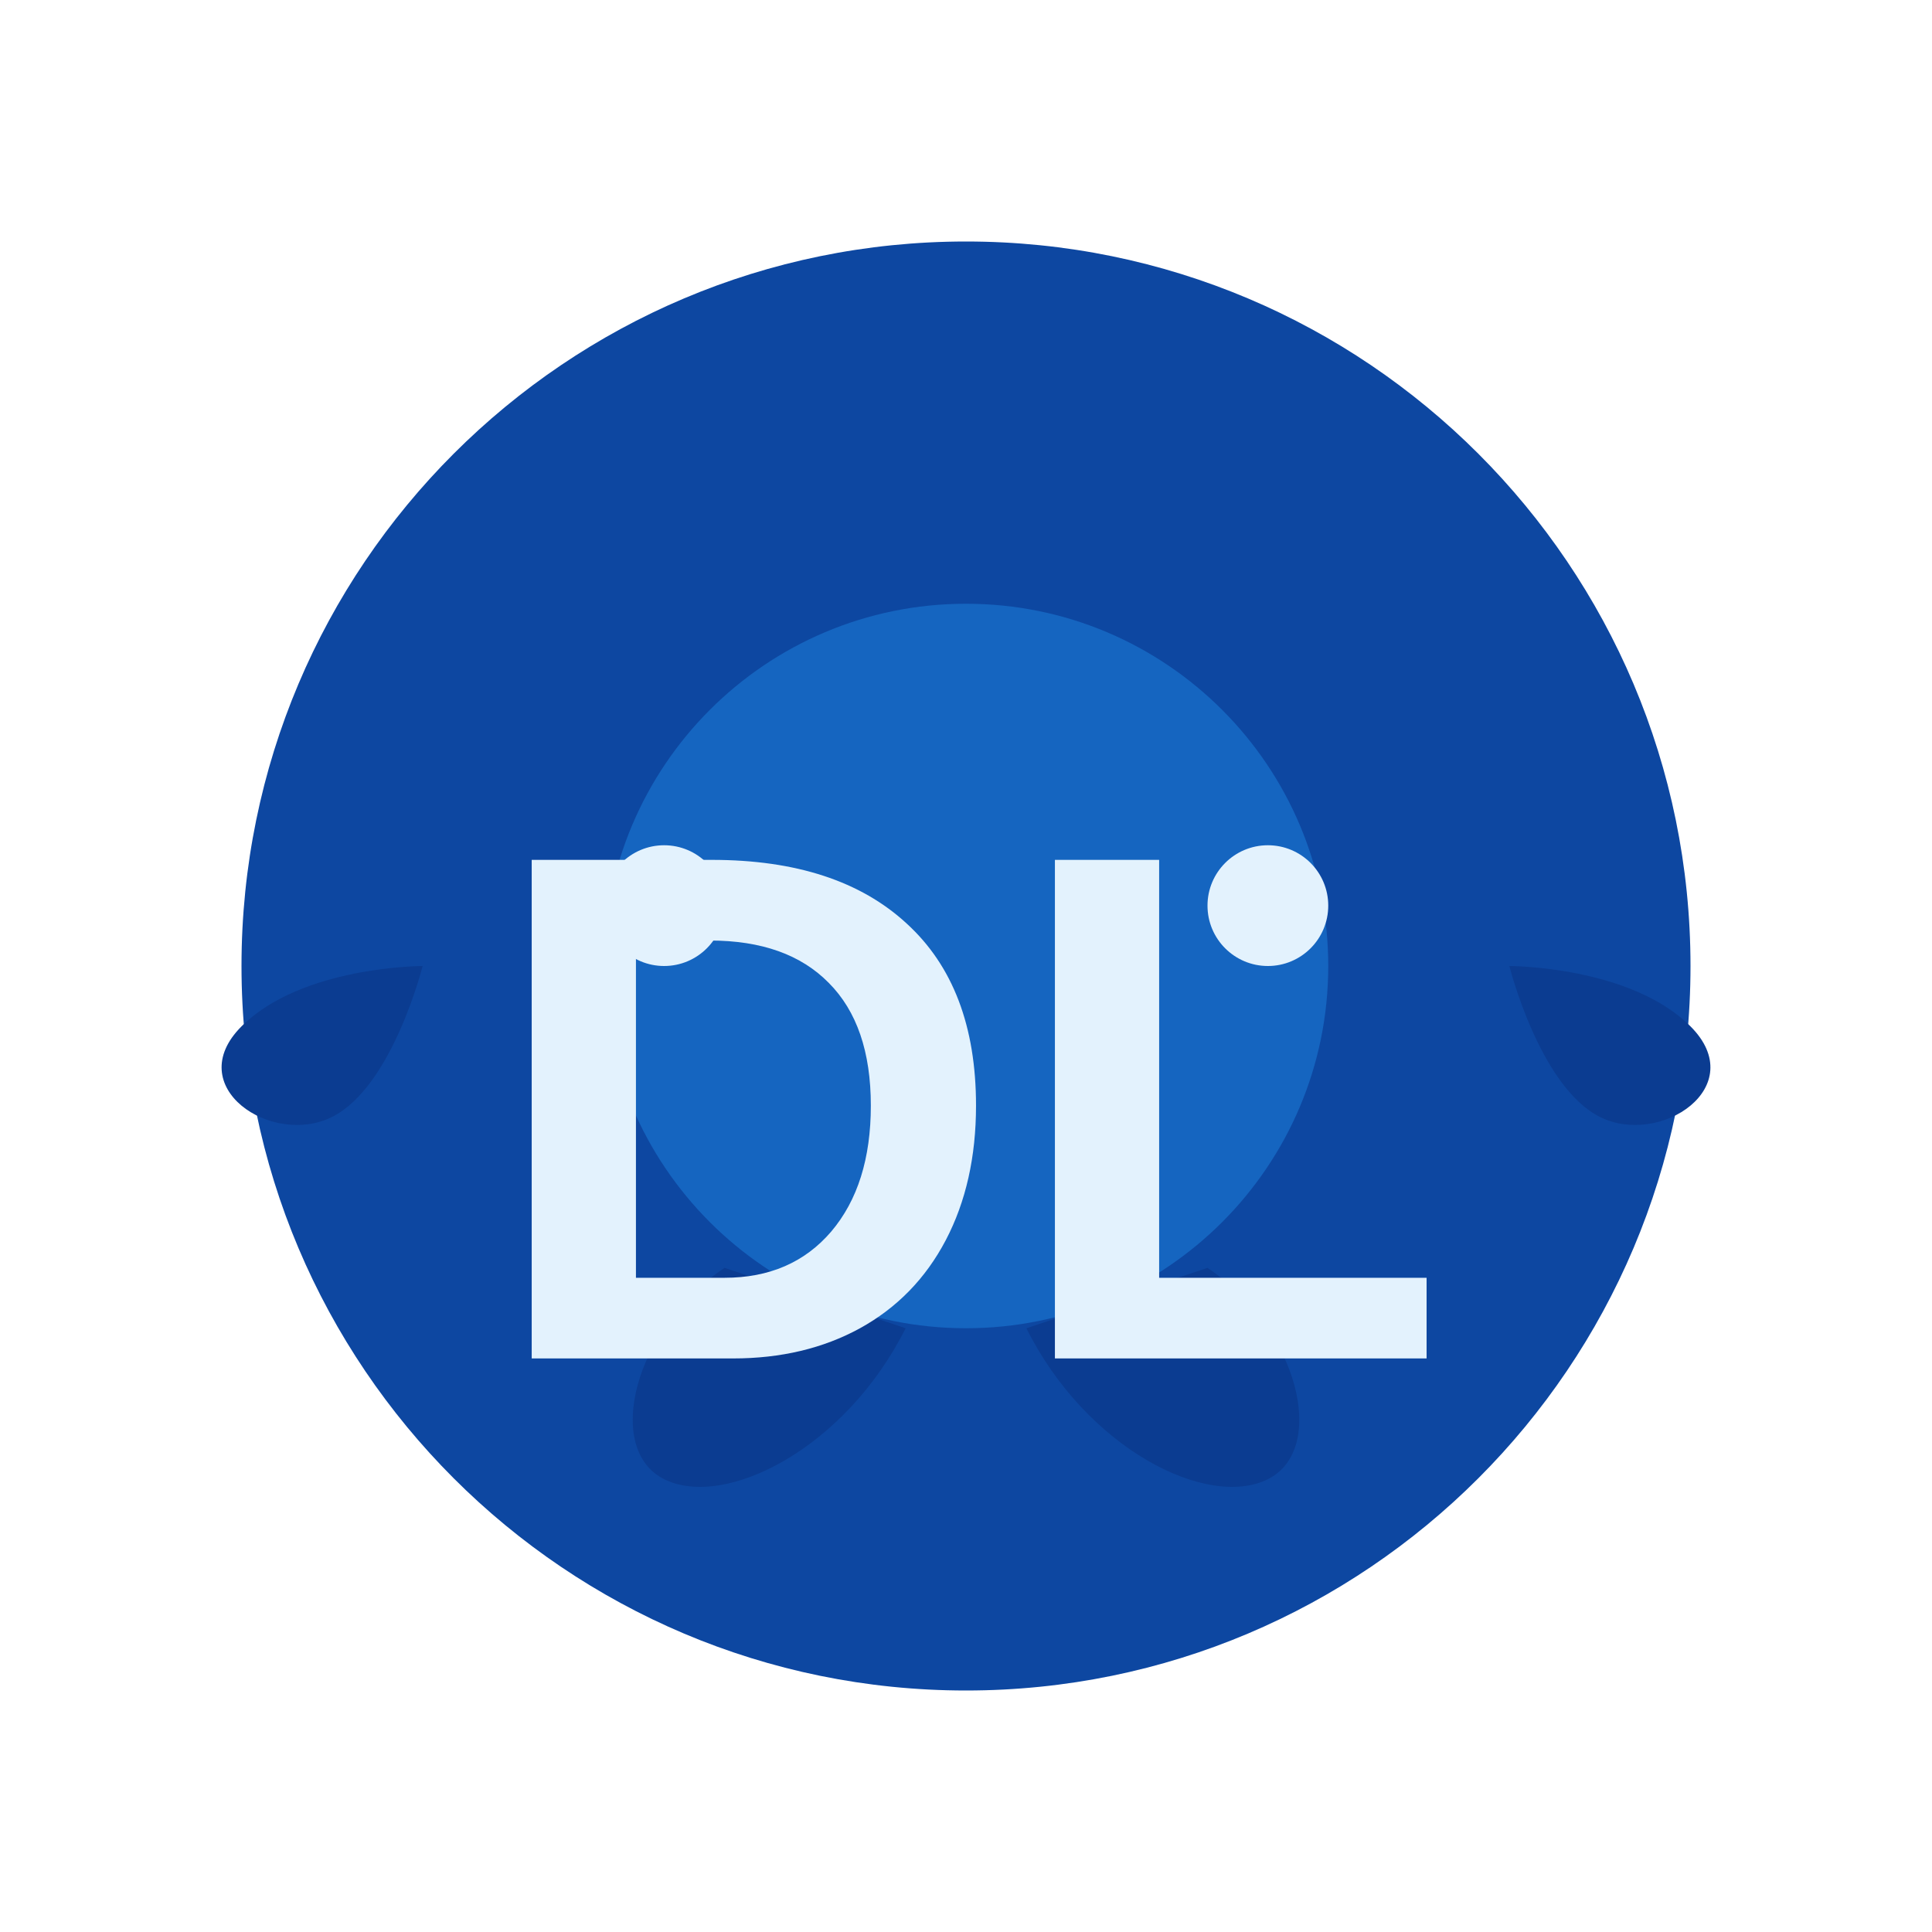
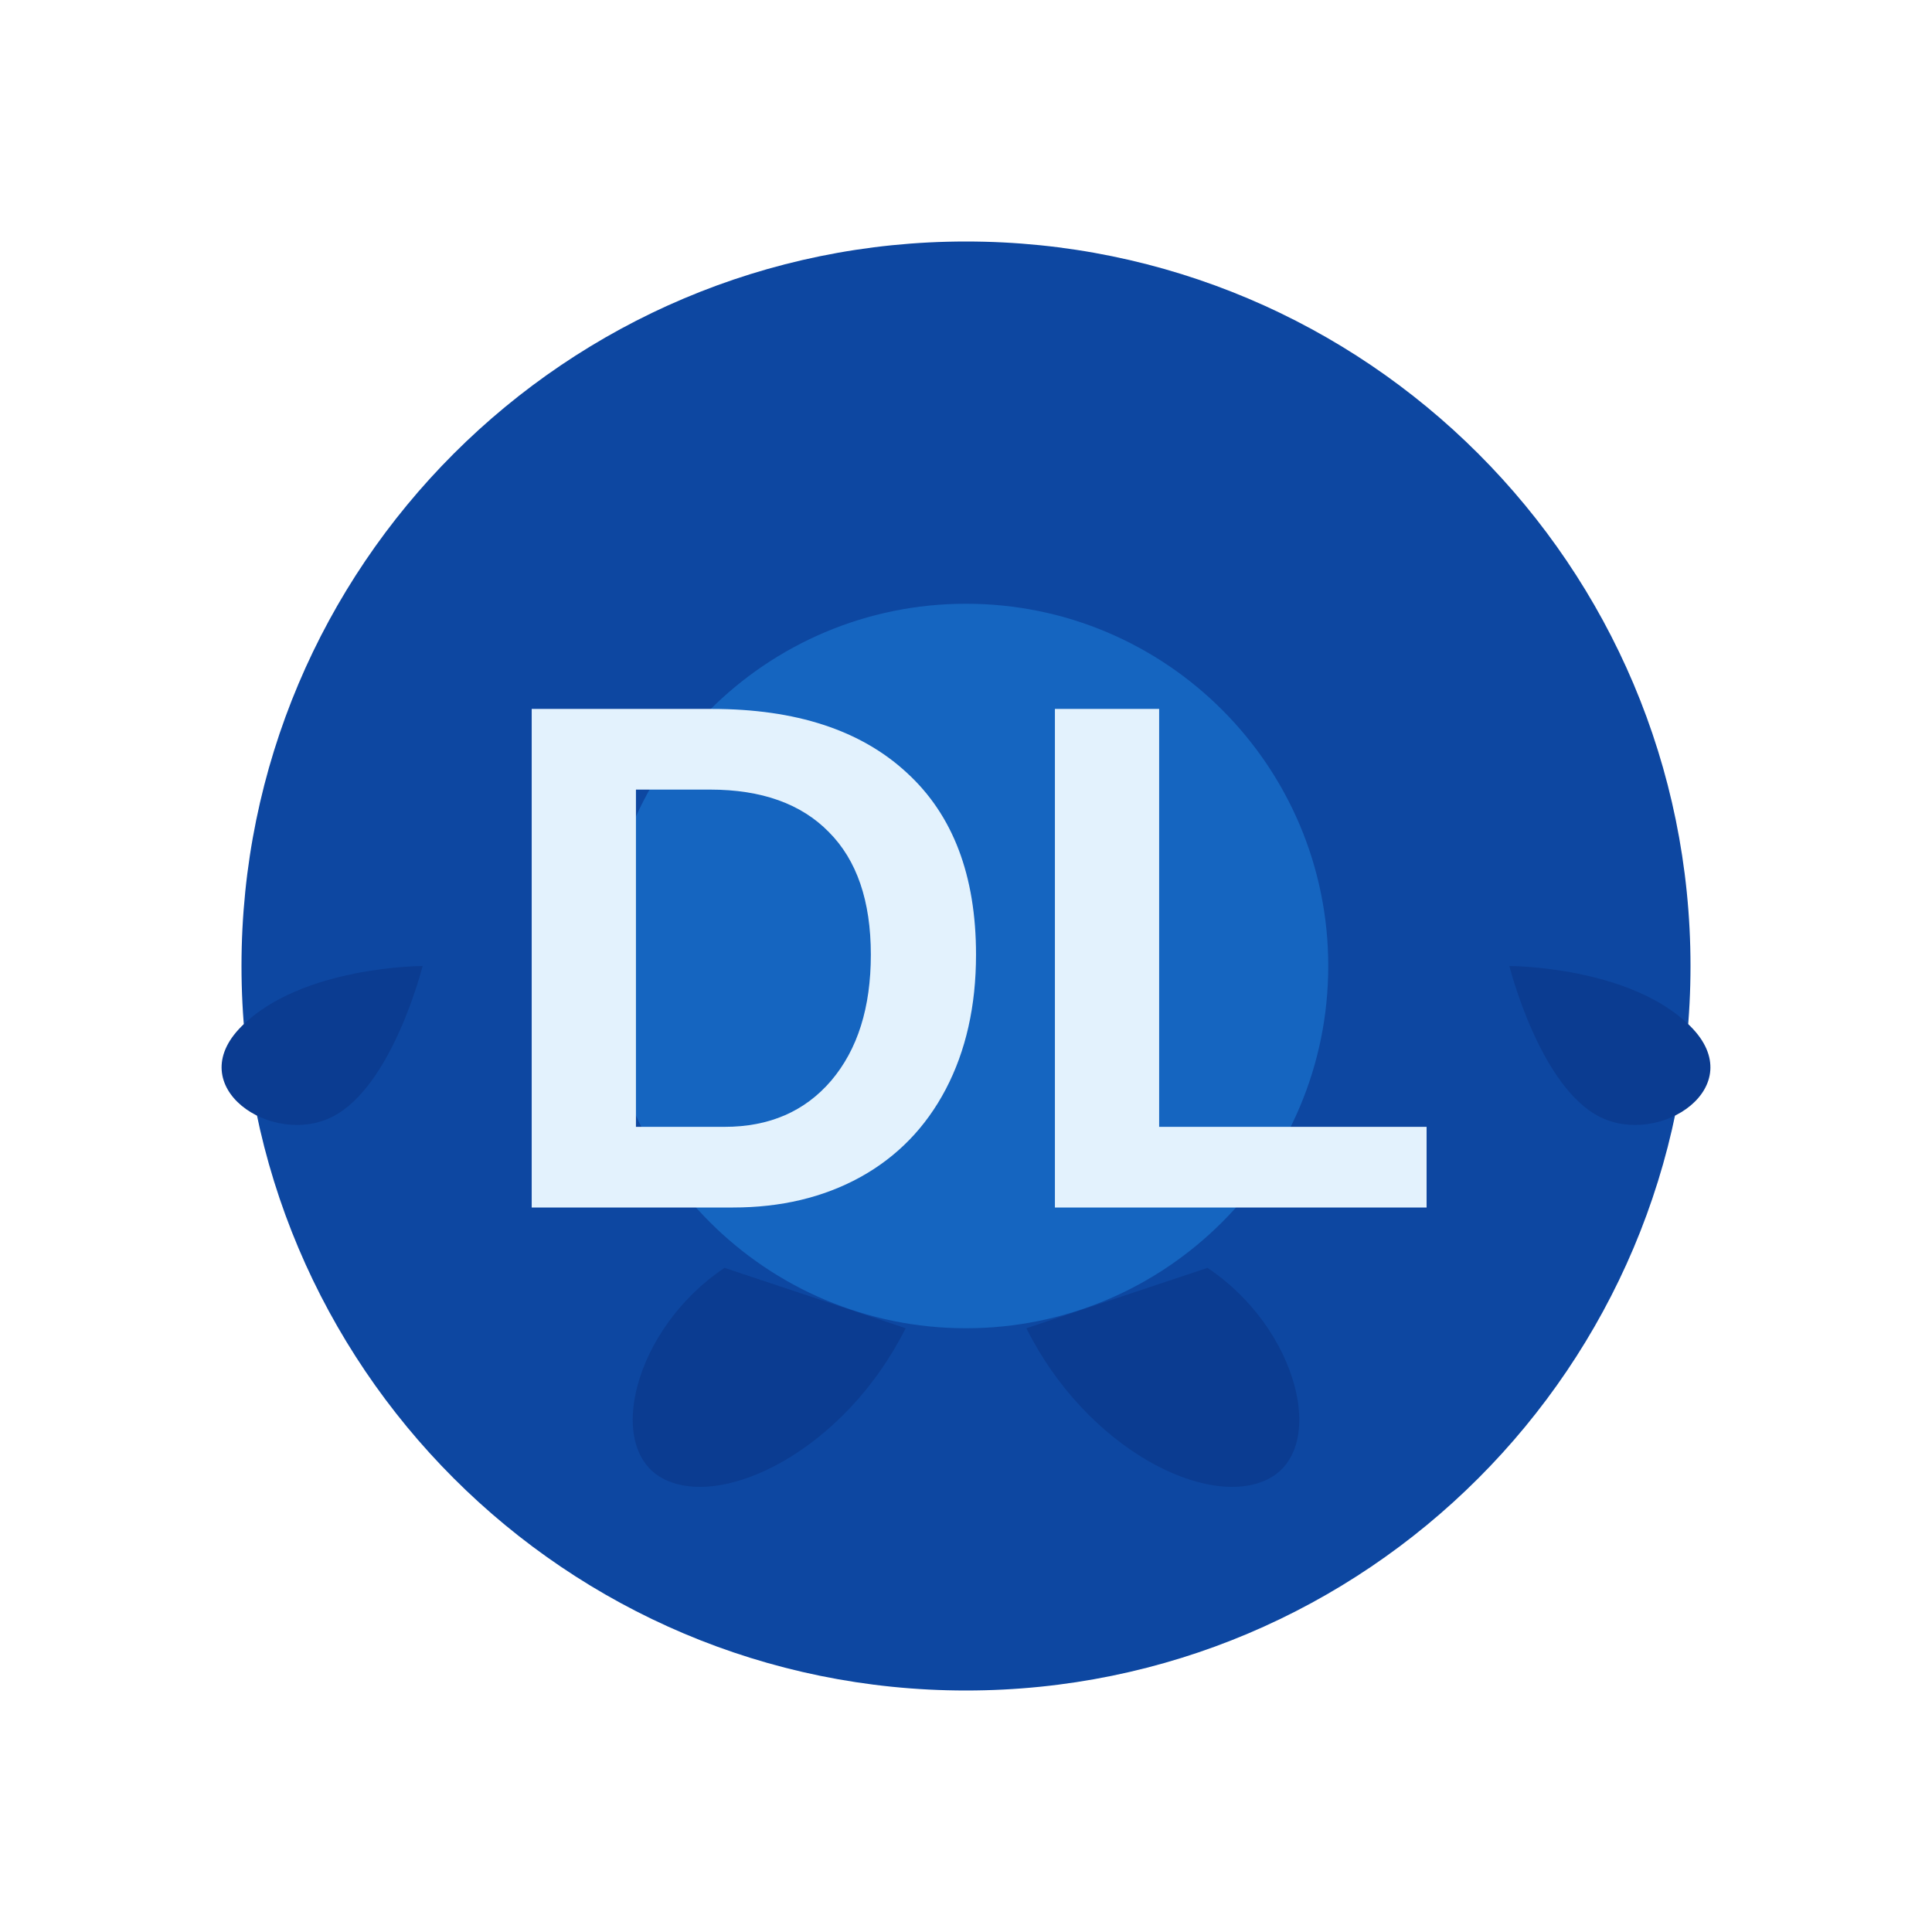
<svg xmlns="http://www.w3.org/2000/svg" viewBox="0 0 64 64">
  <circle cx="32" cy="32" r="24" fill="#0D47A1" />
  <path d="M20 32c0-6.627 5.373-12 12-12s12 5.373 12 12-5.373 12-12 12-12-5.373-12-12z" fill="#1565C0" />
-   <circle cx="22" cy="30" r="2" fill="#E3F2FD" />
-   <circle cx="42" cy="30" r="2" fill="#E3F2FD" />
  <path d="M14 32s-4 0-6 2 1 4 3 3 3-5 3-5zm36 0s4 0 6 2-1 4-3 3-3-5-3-5z" fill="#0B3C91" />
  <path d="M30 44c-2 4-6 6-8 5s-1-5 2-7l6 2zm4 0c2 4 6 6 8 5s1-5-2-7l-6 2z" fill="#0B3C91" />
-   <text x="32" y="45" text-anchor="middle" fill="#E3F2FD" font-size="24" font-family="Arial, sans-serif" font-weight="bold">DL</text>
+   <text x="32" y="40" text-anchor="middle" fill="#E3F2FD" font-size="24" font-family="Arial, sans-serif" font-weight="bold">DL</text>
</svg>
